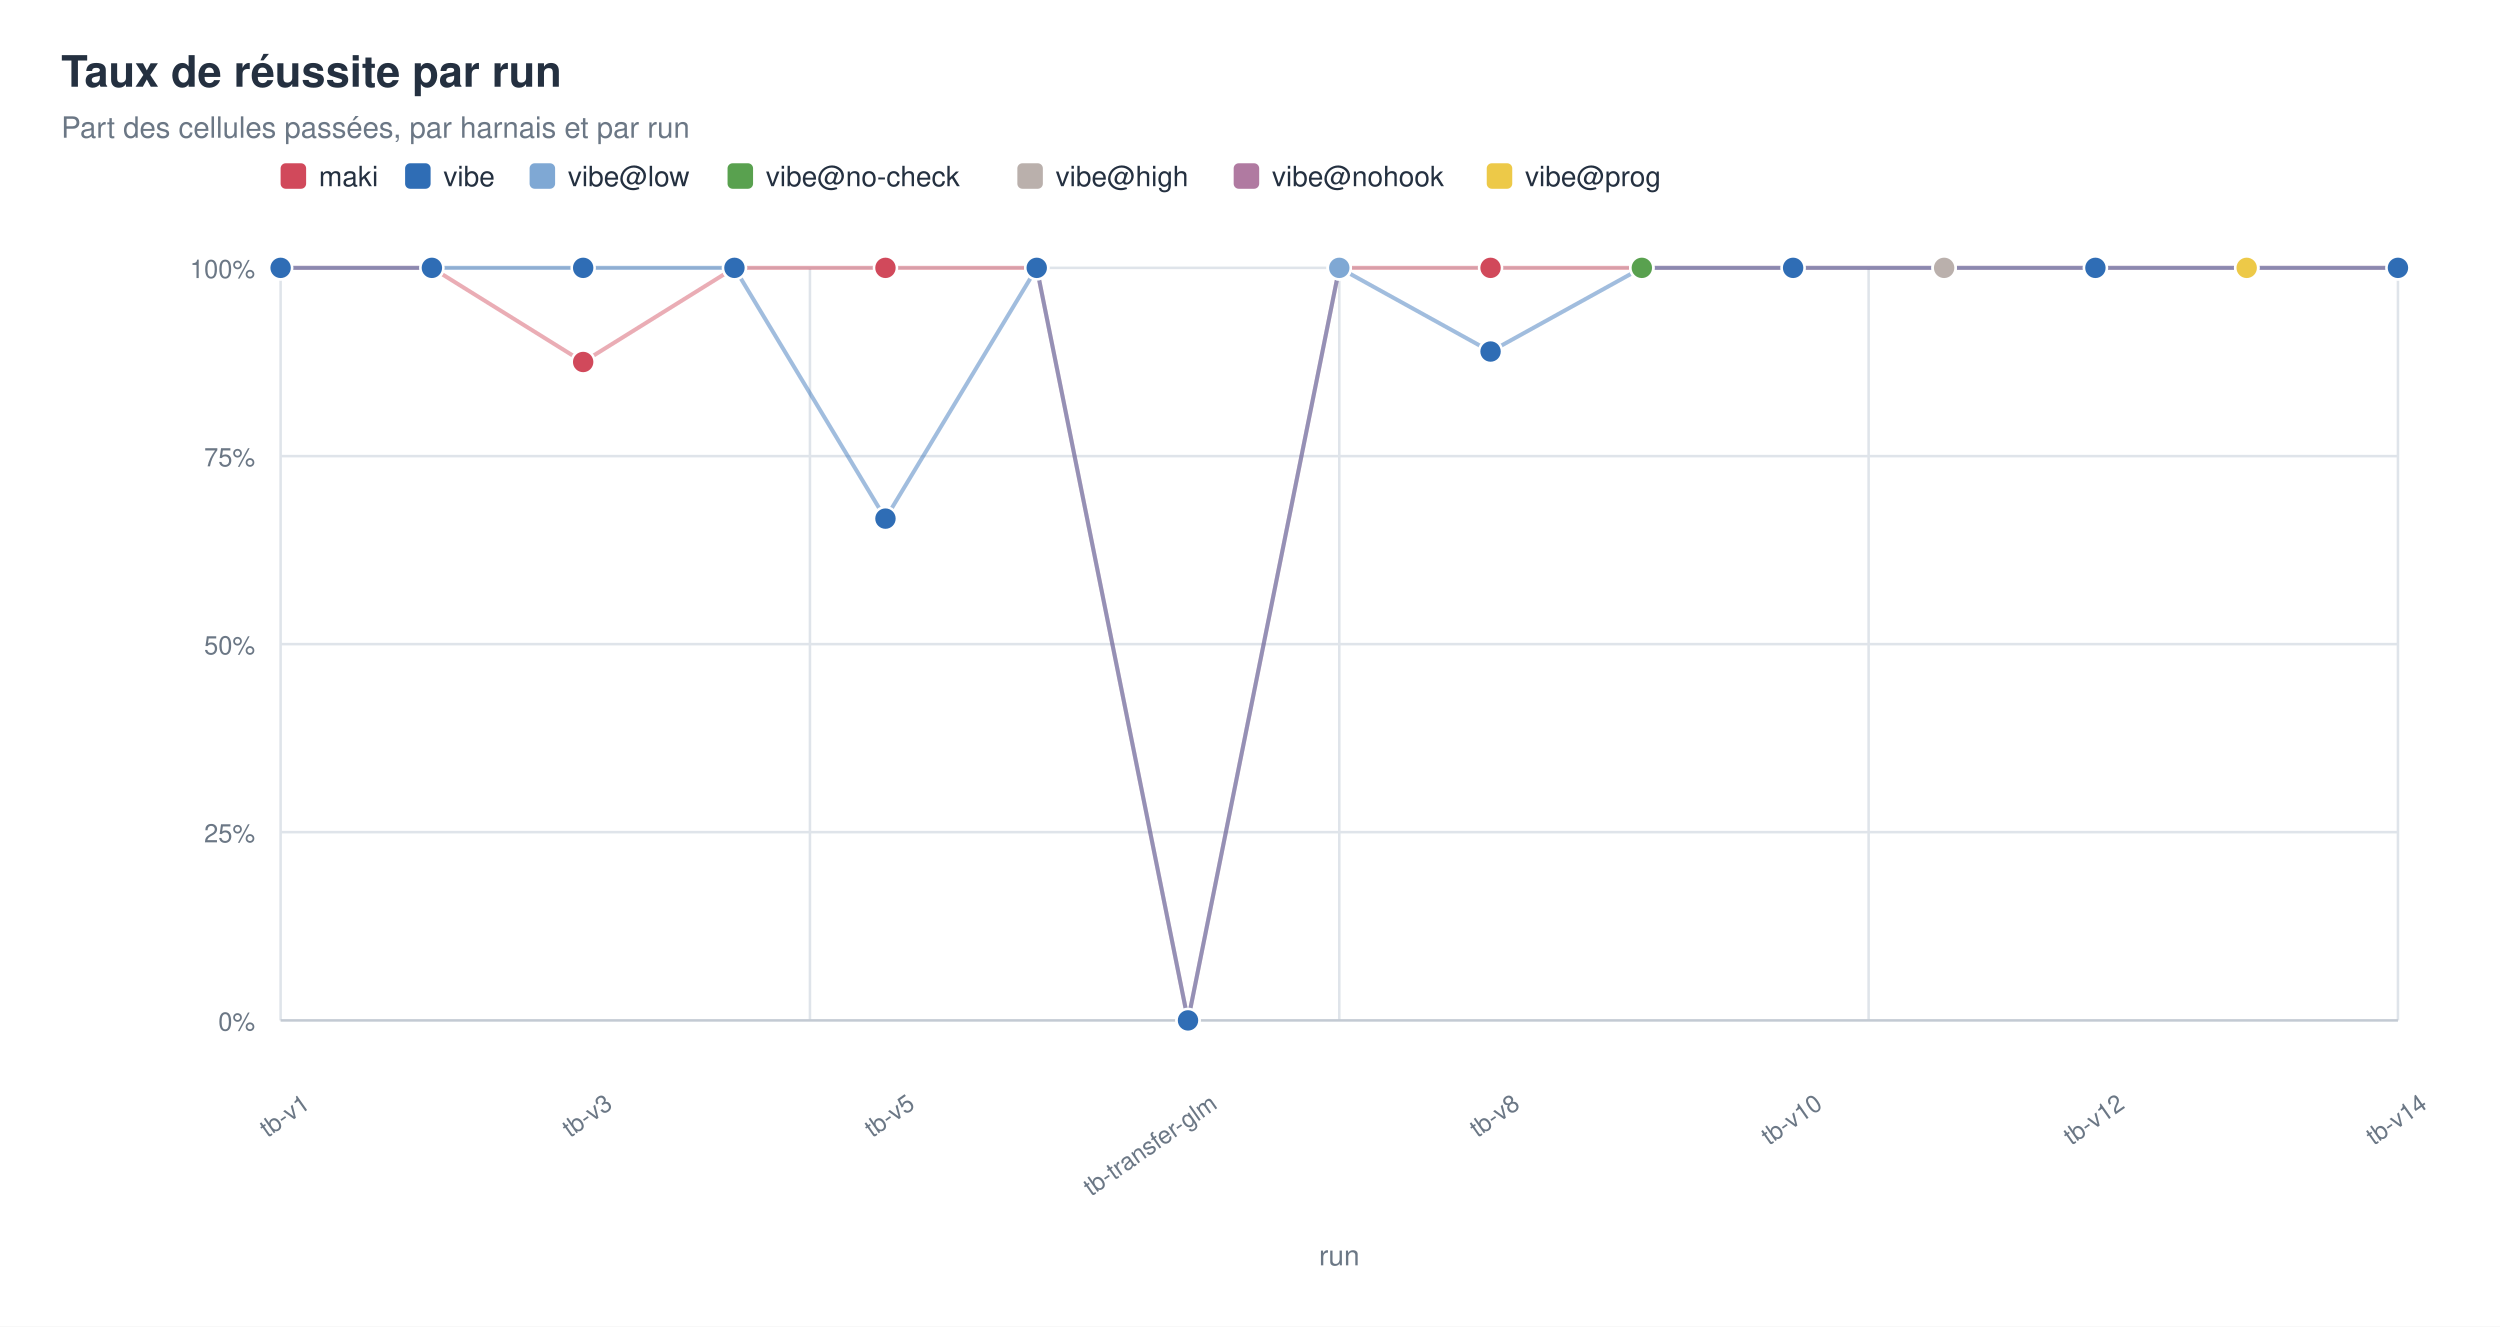
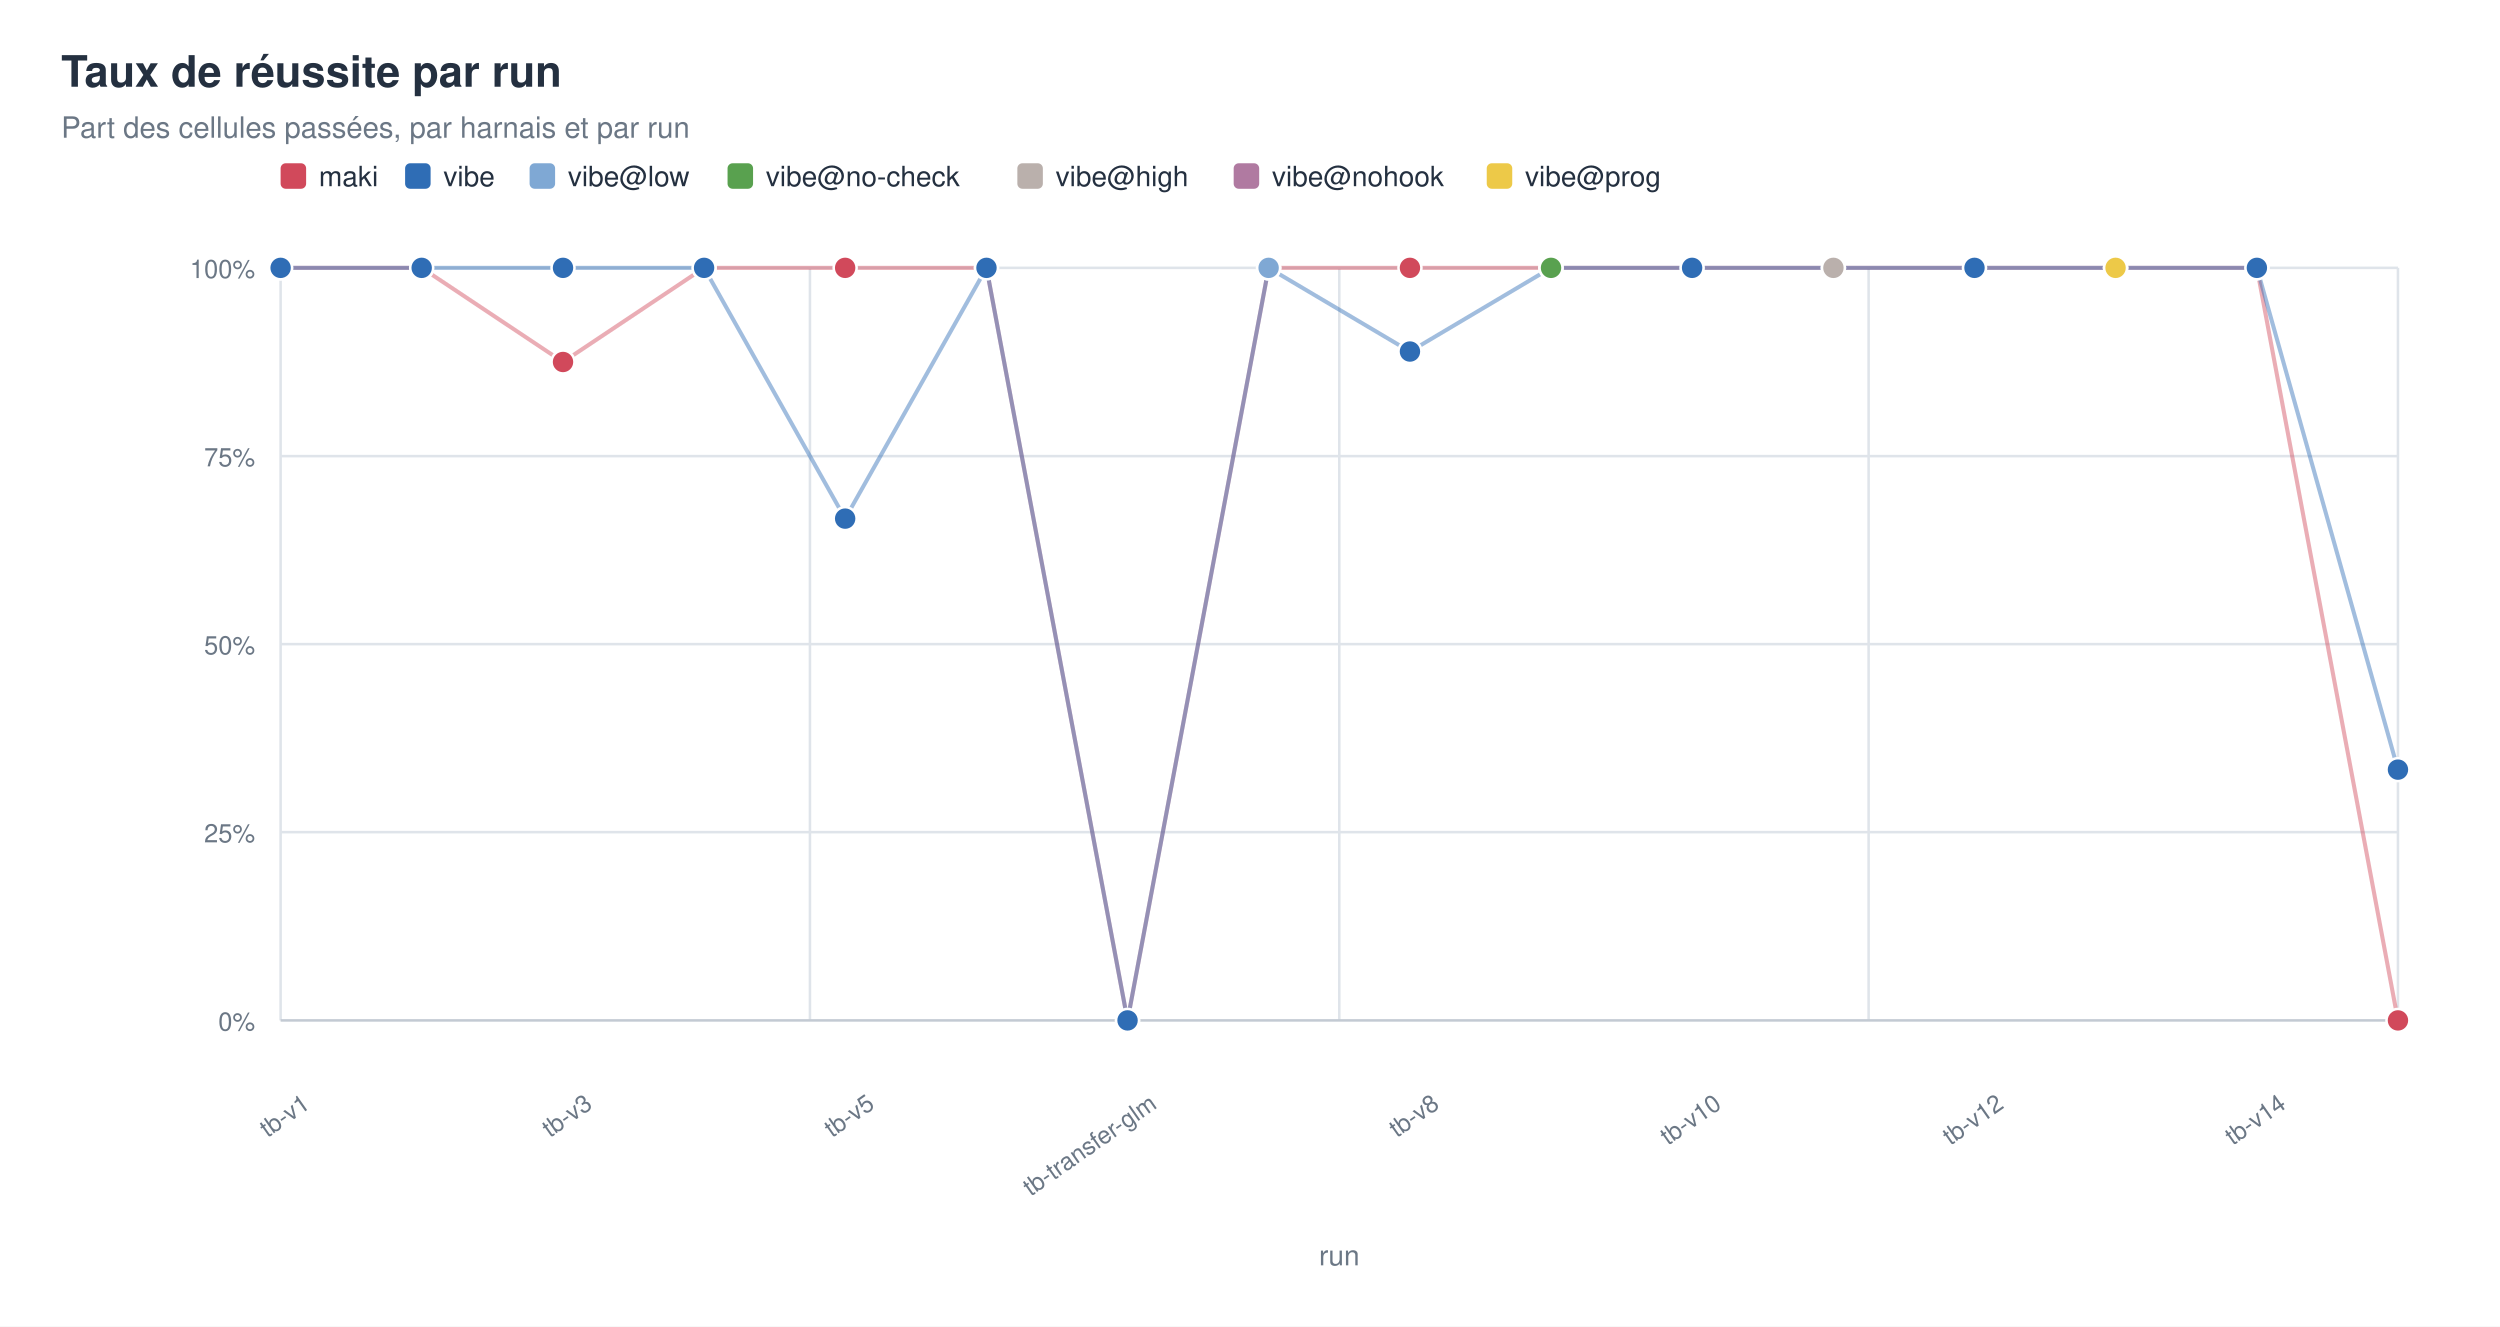
<svg xmlns="http://www.w3.org/2000/svg" width="980" height="520" viewBox="0 0 980 520" font-family="Helvetica, Arial, sans-serif">
  <rect width="980" height="520" fill="#ffffff" />
  <text x="24.0" y="34.0" font-size="17" fill="#243040" text-anchor="start" font-weight="bold">Taux de réussite par run</text>
  <text x="24.0" y="54.0" font-size="11.5" fill="#6b7785" text-anchor="start">Part des cellules passées, par harnais et par run</text>
  <line x1="110.0" y1="105.0" x2="110.0" y2="400.0" stroke="#dfe4ea" stroke-width="1" opacity="1.0" />
  <line x1="317.5" y1="105.0" x2="317.5" y2="400.0" stroke="#dfe4ea" stroke-width="1" opacity="1.0" />
  <line x1="525.0" y1="105.0" x2="525.0" y2="400.0" stroke="#dfe4ea" stroke-width="1" opacity="1.0" />
  <line x1="732.5" y1="105.0" x2="732.5" y2="400.0" stroke="#dfe4ea" stroke-width="1" opacity="1.0" />
  <line x1="940.0" y1="105.0" x2="940.0" y2="400.0" stroke="#dfe4ea" stroke-width="1" opacity="1.0" />
  <line x1="110.0" y1="400.0" x2="940.0" y2="400.0" stroke="#c3cad3" stroke-width="1" opacity="1.0" />
  <text x="100.0" y="404.0" font-size="10" fill="#6b7785" text-anchor="end">0%</text>
  <line x1="110.0" y1="326.2" x2="940.0" y2="326.2" stroke="#dfe4ea" stroke-width="1" opacity="1.0" />
  <text x="100.0" y="330.2" font-size="10" fill="#6b7785" text-anchor="end">25%</text>
  <line x1="110.0" y1="252.5" x2="940.0" y2="252.5" stroke="#dfe4ea" stroke-width="1" opacity="1.0" />
  <text x="100.0" y="256.5" font-size="10" fill="#6b7785" text-anchor="end">50%</text>
  <line x1="110.0" y1="178.8" x2="940.0" y2="178.8" stroke="#dfe4ea" stroke-width="1" opacity="1.0" />
  <text x="100.0" y="182.8" font-size="10" fill="#6b7785" text-anchor="end">75%</text>
  <line x1="110.0" y1="105.0" x2="940.0" y2="105.0" stroke="#dfe4ea" stroke-width="1" opacity="1.0" />
  <text x="100.0" y="109.0" font-size="10" fill="#6b7785" text-anchor="end">100%</text>
  <text x="122.0" y="434.0" font-size="9.5" fill="#6b7785" text-anchor="end" transform="rotate(-35 122.0 434.0)">tb-v1</text>
-   <text x="240.6" y="434.0" font-size="9.5" fill="#6b7785" text-anchor="end" transform="rotate(-35 240.6 434.0)">tb-v3</text>
-   <text x="359.1" y="434.0" font-size="9.5" fill="#6b7785" text-anchor="end" transform="rotate(-35 359.1 434.0)">tb-v5</text>
-   <text x="477.7" y="434.0" font-size="9.5" fill="#6b7785" text-anchor="end" transform="rotate(-35 477.7 434.0)">tb-transfer-glm</text>
-   <text x="596.3" y="434.0" font-size="9.5" fill="#6b7785" text-anchor="end" transform="rotate(-35 596.3 434.0)">tb-v8</text>
-   <text x="714.9" y="434.0" font-size="9.5" fill="#6b7785" text-anchor="end" transform="rotate(-35 714.9 434.0)">tb-v10</text>
-   <text x="833.4" y="434.0" font-size="9.5" fill="#6b7785" text-anchor="end" transform="rotate(-35 833.4 434.0)">tb-v12</text>
-   <text x="952.0" y="434.0" font-size="9.5" fill="#6b7785" text-anchor="end" transform="rotate(-35 952.0 434.0)">tb-v14</text>
-   <line x1="110.0" y1="105.0" x2="169.3" y2="105.0" stroke="#d1495b" stroke-width="1.6" opacity="0.45" />
-   <line x1="169.3" y1="105.0" x2="228.6" y2="141.9" stroke="#d1495b" stroke-width="1.6" opacity="0.45" />
-   <line x1="228.6" y1="141.9" x2="287.9" y2="105.0" stroke="#d1495b" stroke-width="1.6" opacity="0.45" />
-   <line x1="287.9" y1="105.0" x2="347.1" y2="105.0" stroke="#d1495b" stroke-width="1.6" opacity="0.45" />
-   <line x1="347.1" y1="105.0" x2="406.4" y2="105.0" stroke="#d1495b" stroke-width="1.6" opacity="0.45" />
-   <line x1="406.4" y1="105.0" x2="465.7" y2="400.0" stroke="#d1495b" stroke-width="1.6" opacity="0.45" />
-   <line x1="465.7" y1="400.0" x2="525.0" y2="105.0" stroke="#d1495b" stroke-width="1.6" opacity="0.45" />
-   <line x1="525.0" y1="105.0" x2="584.3" y2="105.0" stroke="#d1495b" stroke-width="1.6" opacity="0.45" />
-   <line x1="584.3" y1="105.0" x2="643.6" y2="105.0" stroke="#d1495b" stroke-width="1.6" opacity="0.45" />
-   <line x1="643.6" y1="105.0" x2="702.9" y2="105.0" stroke="#d1495b" stroke-width="1.6" opacity="0.45" />
-   <line x1="702.9" y1="105.0" x2="762.1" y2="105.0" stroke="#d1495b" stroke-width="1.6" opacity="0.45" />
-   <line x1="762.1" y1="105.0" x2="821.4" y2="105.0" stroke="#d1495b" stroke-width="1.6" opacity="0.45" />
-   <line x1="821.4" y1="105.0" x2="880.7" y2="105.0" stroke="#d1495b" stroke-width="1.6" opacity="0.45" />
-   <line x1="880.7" y1="105.0" x2="940.0" y2="105.0" stroke="#d1495b" stroke-width="1.6" opacity="0.45" />
+   <text x="232.7" y="434.0" font-size="9.5" fill="#6b7785" text-anchor="end" transform="rotate(-35 232.7 434.0)">tb-v3</text>
+   <text x="343.3" y="434.0" font-size="9.5" fill="#6b7785" text-anchor="end" transform="rotate(-35 343.3 434.0)">tb-v5</text>
+   <text x="454.0" y="434.0" font-size="9.5" fill="#6b7785" text-anchor="end" transform="rotate(-35 454.0 434.0)">tb-transfer-glm</text>
+   <text x="564.7" y="434.0" font-size="9.5" fill="#6b7785" text-anchor="end" transform="rotate(-35 564.7 434.0)">tb-v8</text>
+   <text x="675.3" y="434.0" font-size="9.5" fill="#6b7785" text-anchor="end" transform="rotate(-35 675.3 434.0)">tb-v10</text>
+   <text x="786.0" y="434.0" font-size="9.5" fill="#6b7785" text-anchor="end" transform="rotate(-35 786.0 434.0)">tb-v12</text>
+   <text x="896.7" y="434.0" font-size="9.5" fill="#6b7785" text-anchor="end" transform="rotate(-35 896.7 434.0)">tb-v14</text>
+   <line x1="110.0" y1="105.0" x2="165.3" y2="105.0" stroke="#d1495b" stroke-width="1.6" opacity="0.45" />
+   <line x1="165.3" y1="105.0" x2="220.7" y2="141.9" stroke="#d1495b" stroke-width="1.6" opacity="0.45" />
+   <line x1="220.7" y1="141.9" x2="276.0" y2="105.0" stroke="#d1495b" stroke-width="1.6" opacity="0.45" />
+   <line x1="276.0" y1="105.0" x2="331.3" y2="105.0" stroke="#d1495b" stroke-width="1.6" opacity="0.45" />
+   <line x1="331.3" y1="105.0" x2="386.7" y2="105.0" stroke="#d1495b" stroke-width="1.6" opacity="0.45" />
+   <line x1="386.7" y1="105.0" x2="442.0" y2="400.0" stroke="#d1495b" stroke-width="1.6" opacity="0.45" />
+   <line x1="442.0" y1="400.0" x2="497.3" y2="105.0" stroke="#d1495b" stroke-width="1.6" opacity="0.45" />
+   <line x1="497.3" y1="105.0" x2="552.7" y2="105.0" stroke="#d1495b" stroke-width="1.6" opacity="0.45" />
+   <line x1="552.7" y1="105.0" x2="608.0" y2="105.0" stroke="#d1495b" stroke-width="1.6" opacity="0.45" />
+   <line x1="608.0" y1="105.0" x2="663.3" y2="105.0" stroke="#d1495b" stroke-width="1.6" opacity="0.45" />
+   <line x1="663.3" y1="105.0" x2="718.7" y2="105.0" stroke="#d1495b" stroke-width="1.6" opacity="0.45" />
+   <line x1="718.7" y1="105.0" x2="774.0" y2="105.0" stroke="#d1495b" stroke-width="1.6" opacity="0.45" />
+   <line x1="774.0" y1="105.0" x2="829.3" y2="105.0" stroke="#d1495b" stroke-width="1.6" opacity="0.45" />
+   <line x1="829.3" y1="105.0" x2="884.7" y2="105.0" stroke="#d1495b" stroke-width="1.6" opacity="0.45" />
+   <line x1="884.7" y1="105.0" x2="940.0" y2="400.0" stroke="#d1495b" stroke-width="1.6" opacity="0.45" />
  <g>
    <circle cx="110.0" cy="105.0" r="4.5" fill="#d1495b" stroke="#ffffff" stroke-width="1" />
  </g>
  <g>
-     <circle cx="169.3" cy="105.0" r="4.5" fill="#d1495b" stroke="#ffffff" stroke-width="1" />
+     <circle cx="165.3" cy="105.0" r="4.5" fill="#d1495b" stroke="#ffffff" stroke-width="1" />
  </g>
  <g>
-     <circle cx="228.6" cy="141.9" r="4.5" fill="#d1495b" stroke="#ffffff" stroke-width="1" />
+     <circle cx="220.7" cy="141.9" r="4.5" fill="#d1495b" stroke="#ffffff" stroke-width="1" />
  </g>
  <g>
-     <circle cx="287.9" cy="105.0" r="4.5" fill="#d1495b" stroke="#ffffff" stroke-width="1" />
+     <circle cx="276.0" cy="105.0" r="4.5" fill="#d1495b" stroke="#ffffff" stroke-width="1" />
  </g>
  <g>
-     <circle cx="347.1" cy="105.0" r="4.5" fill="#d1495b" stroke="#ffffff" stroke-width="1" />
+     <circle cx="331.3" cy="105.0" r="4.5" fill="#d1495b" stroke="#ffffff" stroke-width="1" />
  </g>
  <g>
-     <circle cx="406.4" cy="105.0" r="4.5" fill="#d1495b" stroke="#ffffff" stroke-width="1" />
+     <circle cx="386.7" cy="105.0" r="4.5" fill="#d1495b" stroke="#ffffff" stroke-width="1" />
  </g>
  <g>
-     <circle cx="465.7" cy="400.0" r="4.5" fill="#d1495b" stroke="#ffffff" stroke-width="1" />
+     <circle cx="442.0" cy="400.0" r="4.5" fill="#d1495b" stroke="#ffffff" stroke-width="1" />
  </g>
  <g>
-     <circle cx="525.0" cy="105.0" r="4.5" fill="#d1495b" stroke="#ffffff" stroke-width="1" />
+     <circle cx="497.3" cy="105.0" r="4.5" fill="#d1495b" stroke="#ffffff" stroke-width="1" />
  </g>
  <g>
-     <circle cx="584.3" cy="105.0" r="4.5" fill="#d1495b" stroke="#ffffff" stroke-width="1" />
+     <circle cx="552.7" cy="105.0" r="4.5" fill="#d1495b" stroke="#ffffff" stroke-width="1" />
  </g>
  <g>
-     <circle cx="643.6" cy="105.0" r="4.5" fill="#d1495b" stroke="#ffffff" stroke-width="1" />
+     <circle cx="608.0" cy="105.0" r="4.5" fill="#d1495b" stroke="#ffffff" stroke-width="1" />
  </g>
  <g>
-     <circle cx="702.9" cy="105.0" r="4.5" fill="#d1495b" stroke="#ffffff" stroke-width="1" />
+     <circle cx="663.3" cy="105.0" r="4.5" fill="#d1495b" stroke="#ffffff" stroke-width="1" />
  </g>
  <g>
-     <circle cx="762.1" cy="105.0" r="4.5" fill="#d1495b" stroke="#ffffff" stroke-width="1" />
+     <circle cx="718.7" cy="105.0" r="4.5" fill="#d1495b" stroke="#ffffff" stroke-width="1" />
  </g>
  <g>
-     <circle cx="821.4" cy="105.0" r="4.5" fill="#d1495b" stroke="#ffffff" stroke-width="1" />
+     <circle cx="774.0" cy="105.0" r="4.5" fill="#d1495b" stroke="#ffffff" stroke-width="1" />
  </g>
  <g>
-     <circle cx="880.7" cy="105.0" r="4.5" fill="#d1495b" stroke="#ffffff" stroke-width="1" />
+     <circle cx="829.3" cy="105.0" r="4.5" fill="#d1495b" stroke="#ffffff" stroke-width="1" />
  </g>
  <g>
-     <circle cx="940.0" cy="105.0" r="4.5" fill="#d1495b" stroke="#ffffff" stroke-width="1" />
+     <circle cx="884.7" cy="105.0" r="4.5" fill="#d1495b" stroke="#ffffff" stroke-width="1" />
  </g>
-   <line x1="110.0" y1="105.0" x2="169.3" y2="105.0" stroke="#2f6db5" stroke-width="1.6" opacity="0.45" />
-   <line x1="169.3" y1="105.0" x2="228.6" y2="105.0" stroke="#2f6db5" stroke-width="1.6" opacity="0.45" />
-   <line x1="228.6" y1="105.0" x2="287.9" y2="105.0" stroke="#2f6db5" stroke-width="1.6" opacity="0.45" />
-   <line x1="287.9" y1="105.0" x2="347.1" y2="203.3" stroke="#2f6db5" stroke-width="1.6" opacity="0.45" />
-   <line x1="347.1" y1="203.3" x2="406.4" y2="105.0" stroke="#2f6db5" stroke-width="1.6" opacity="0.45" />
-   <line x1="406.4" y1="105.0" x2="465.7" y2="400.0" stroke="#2f6db5" stroke-width="1.6" opacity="0.45" />
-   <line x1="465.7" y1="400.0" x2="525.0" y2="105.0" stroke="#2f6db5" stroke-width="1.6" opacity="0.45" />
-   <line x1="525.0" y1="105.0" x2="584.3" y2="137.8" stroke="#2f6db5" stroke-width="1.6" opacity="0.45" />
-   <line x1="584.3" y1="137.8" x2="643.6" y2="105.0" stroke="#2f6db5" stroke-width="1.6" opacity="0.45" />
-   <line x1="643.6" y1="105.0" x2="702.9" y2="105.0" stroke="#2f6db5" stroke-width="1.6" opacity="0.45" />
-   <line x1="702.9" y1="105.0" x2="762.1" y2="105.0" stroke="#2f6db5" stroke-width="1.6" opacity="0.45" />
-   <line x1="762.1" y1="105.0" x2="821.4" y2="105.0" stroke="#2f6db5" stroke-width="1.6" opacity="0.45" />
-   <line x1="821.4" y1="105.0" x2="880.7" y2="105.0" stroke="#2f6db5" stroke-width="1.6" opacity="0.45" />
-   <line x1="880.7" y1="105.0" x2="940.0" y2="105.0" stroke="#2f6db5" stroke-width="1.6" opacity="0.45" />
+   <g>
+     <circle cx="940.0" cy="400.0" r="4.5" fill="#d1495b" stroke="#ffffff" stroke-width="1" />
+   </g>
+   <line x1="110.0" y1="105.0" x2="165.3" y2="105.0" stroke="#2f6db5" stroke-width="1.6" opacity="0.45" />
+   <line x1="165.3" y1="105.0" x2="220.7" y2="105.0" stroke="#2f6db5" stroke-width="1.6" opacity="0.45" />
+   <line x1="220.7" y1="105.0" x2="276.0" y2="105.0" stroke="#2f6db5" stroke-width="1.6" opacity="0.45" />
+   <line x1="276.0" y1="105.0" x2="331.3" y2="203.3" stroke="#2f6db5" stroke-width="1.6" opacity="0.45" />
+   <line x1="331.3" y1="203.3" x2="386.7" y2="105.0" stroke="#2f6db5" stroke-width="1.6" opacity="0.45" />
+   <line x1="386.7" y1="105.0" x2="442.0" y2="400.0" stroke="#2f6db5" stroke-width="1.6" opacity="0.45" />
+   <line x1="442.0" y1="400.0" x2="497.3" y2="105.0" stroke="#2f6db5" stroke-width="1.6" opacity="0.45" />
+   <line x1="497.3" y1="105.0" x2="552.7" y2="137.8" stroke="#2f6db5" stroke-width="1.6" opacity="0.45" />
+   <line x1="552.7" y1="137.8" x2="608.0" y2="105.0" stroke="#2f6db5" stroke-width="1.6" opacity="0.45" />
+   <line x1="608.0" y1="105.0" x2="663.3" y2="105.0" stroke="#2f6db5" stroke-width="1.6" opacity="0.45" />
+   <line x1="663.3" y1="105.0" x2="718.7" y2="105.0" stroke="#2f6db5" stroke-width="1.6" opacity="0.45" />
+   <line x1="718.7" y1="105.0" x2="774.0" y2="105.0" stroke="#2f6db5" stroke-width="1.6" opacity="0.45" />
+   <line x1="774.0" y1="105.0" x2="829.3" y2="105.0" stroke="#2f6db5" stroke-width="1.6" opacity="0.45" />
+   <line x1="829.3" y1="105.0" x2="884.7" y2="105.0" stroke="#2f6db5" stroke-width="1.6" opacity="0.45" />
+   <line x1="884.7" y1="105.0" x2="940.0" y2="301.7" stroke="#2f6db5" stroke-width="1.6" opacity="0.45" />
  <g>
    <circle cx="110.0" cy="105.0" r="4.5" fill="#2f6db5" stroke="#ffffff" stroke-width="1" />
  </g>
  <g>
-     <circle cx="169.3" cy="105.0" r="4.5" fill="#2f6db5" stroke="#ffffff" stroke-width="1" />
+     <circle cx="165.3" cy="105.0" r="4.5" fill="#2f6db5" stroke="#ffffff" stroke-width="1" />
  </g>
  <g>
-     <circle cx="228.6" cy="105.0" r="4.5" fill="#2f6db5" stroke="#ffffff" stroke-width="1" />
+     <circle cx="220.7" cy="105.0" r="4.5" fill="#2f6db5" stroke="#ffffff" stroke-width="1" />
  </g>
  <g>
-     <circle cx="287.9" cy="105.0" r="4.5" fill="#2f6db5" stroke="#ffffff" stroke-width="1" />
+     <circle cx="276.0" cy="105.0" r="4.5" fill="#2f6db5" stroke="#ffffff" stroke-width="1" />
  </g>
  <g>
-     <circle cx="347.1" cy="203.3" r="4.5" fill="#2f6db5" stroke="#ffffff" stroke-width="1" />
+     <circle cx="331.3" cy="203.3" r="4.5" fill="#2f6db5" stroke="#ffffff" stroke-width="1" />
  </g>
  <g>
-     <circle cx="406.4" cy="105.0" r="4.5" fill="#2f6db5" stroke="#ffffff" stroke-width="1" />
+     <circle cx="386.7" cy="105.0" r="4.5" fill="#2f6db5" stroke="#ffffff" stroke-width="1" />
  </g>
  <g>
-     <circle cx="465.7" cy="400.0" r="4.5" fill="#2f6db5" stroke="#ffffff" stroke-width="1" />
+     <circle cx="442.0" cy="400.0" r="4.5" fill="#2f6db5" stroke="#ffffff" stroke-width="1" />
  </g>
  <g>
-     <circle cx="525.0" cy="105.0" r="4.5" fill="#2f6db5" stroke="#ffffff" stroke-width="1" />
+     <circle cx="497.3" cy="105.0" r="4.5" fill="#2f6db5" stroke="#ffffff" stroke-width="1" />
  </g>
  <g>
-     <circle cx="584.3" cy="137.8" r="4.5" fill="#2f6db5" stroke="#ffffff" stroke-width="1" />
+     <circle cx="552.7" cy="137.8" r="4.5" fill="#2f6db5" stroke="#ffffff" stroke-width="1" />
  </g>
  <g>
-     <circle cx="643.6" cy="105.0" r="4.5" fill="#2f6db5" stroke="#ffffff" stroke-width="1" />
+     <circle cx="608.0" cy="105.0" r="4.5" fill="#2f6db5" stroke="#ffffff" stroke-width="1" />
  </g>
  <g>
-     <circle cx="702.9" cy="105.0" r="4.5" fill="#2f6db5" stroke="#ffffff" stroke-width="1" />
+     <circle cx="663.3" cy="105.0" r="4.5" fill="#2f6db5" stroke="#ffffff" stroke-width="1" />
  </g>
  <g>
-     <circle cx="762.1" cy="105.0" r="4.5" fill="#2f6db5" stroke="#ffffff" stroke-width="1" />
+     <circle cx="718.7" cy="105.0" r="4.5" fill="#2f6db5" stroke="#ffffff" stroke-width="1" />
  </g>
  <g>
-     <circle cx="821.4" cy="105.0" r="4.5" fill="#2f6db5" stroke="#ffffff" stroke-width="1" />
+     <circle cx="774.0" cy="105.0" r="4.5" fill="#2f6db5" stroke="#ffffff" stroke-width="1" />
  </g>
  <g>
-     <circle cx="880.7" cy="105.0" r="4.5" fill="#2f6db5" stroke="#ffffff" stroke-width="1" />
+     <circle cx="829.3" cy="105.0" r="4.5" fill="#2f6db5" stroke="#ffffff" stroke-width="1" />
  </g>
  <g>
-     <circle cx="940.0" cy="105.0" r="4.5" fill="#2f6db5" stroke="#ffffff" stroke-width="1" />
+     <circle cx="884.7" cy="105.0" r="4.5" fill="#2f6db5" stroke="#ffffff" stroke-width="1" />
  </g>
  <g>
-     <circle cx="525.0" cy="105.0" r="4.5" fill="#7fa8d4" stroke="#ffffff" stroke-width="1" />
+     <circle cx="940.0" cy="301.7" r="4.5" fill="#2f6db5" stroke="#ffffff" stroke-width="1" />
  </g>
  <g>
-     <circle cx="643.6" cy="105.0" r="4.5" fill="#59a14f" stroke="#ffffff" stroke-width="1" />
+     <circle cx="497.3" cy="105.0" r="4.5" fill="#7fa8d4" stroke="#ffffff" stroke-width="1" />
  </g>
  <g>
-     <circle cx="762.1" cy="105.0" r="4.5" fill="#bab0ac" stroke="#ffffff" stroke-width="1" />
+     <circle cx="608.0" cy="105.0" r="4.5" fill="#59a14f" stroke="#ffffff" stroke-width="1" />
  </g>
  <g>
-     <circle cx="880.7" cy="105.0" r="4.5" fill="#b07aa1" stroke="#ffffff" stroke-width="1" />
+     <circle cx="718.7" cy="105.0" r="4.5" fill="#bab0ac" stroke="#ffffff" stroke-width="1" />
  </g>
  <g>
-     <circle cx="880.7" cy="105.0" r="4.5" fill="#edc948" stroke="#ffffff" stroke-width="1" />
+     <circle cx="829.3" cy="105.0" r="4.5" fill="#b07aa1" stroke="#ffffff" stroke-width="1" />
+   </g>
+   <g>
+     <circle cx="829.3" cy="105.0" r="4.5" fill="#edc948" stroke="#ffffff" stroke-width="1" />
  </g>
  <rect x="110.0" y="64.0" width="10.0" height="10.0" rx="2" fill="#d1495b" opacity="1.0" />
  <text x="125.0" y="73.0" font-size="11" fill="#243040" text-anchor="start">maki</text>
  <rect x="158.8" y="64.0" width="10.0" height="10.0" rx="2" fill="#2f6db5" opacity="1.0" />
  <text x="173.8" y="73.0" font-size="11" fill="#243040" text-anchor="start">vibe</text>
  <rect x="207.6" y="64.0" width="10.0" height="10.0" rx="2" fill="#7fa8d4" opacity="1.0" />
  <text x="222.6" y="73.0" font-size="11" fill="#243040" text-anchor="start">vibe@low</text>
  <rect x="285.2" y="64.0" width="10.0" height="10.0" rx="2" fill="#59a14f" opacity="1.0" />
  <text x="300.2" y="73.0" font-size="11" fill="#243040" text-anchor="start">vibe@no-check</text>
  <rect x="398.8" y="64.0" width="10.0" height="10.0" rx="2" fill="#bab0ac" opacity="1.0" />
  <text x="413.8" y="73.0" font-size="11" fill="#243040" text-anchor="start">vibe@high</text>
  <rect x="483.6" y="64.0" width="10.0" height="10.0" rx="2" fill="#b07aa1" opacity="1.0" />
  <text x="498.6" y="73.0" font-size="11" fill="#243040" text-anchor="start">vibe@nohook</text>
  <rect x="582.8" y="64.0" width="10.0" height="10.0" rx="2" fill="#edc948" opacity="1.0" />
  <text x="597.8" y="73.0" font-size="11" fill="#243040" text-anchor="start">vibe@prog</text>
  <text x="525.0" y="496.0" font-size="11" fill="#6b7785" text-anchor="middle">run</text>
</svg>
